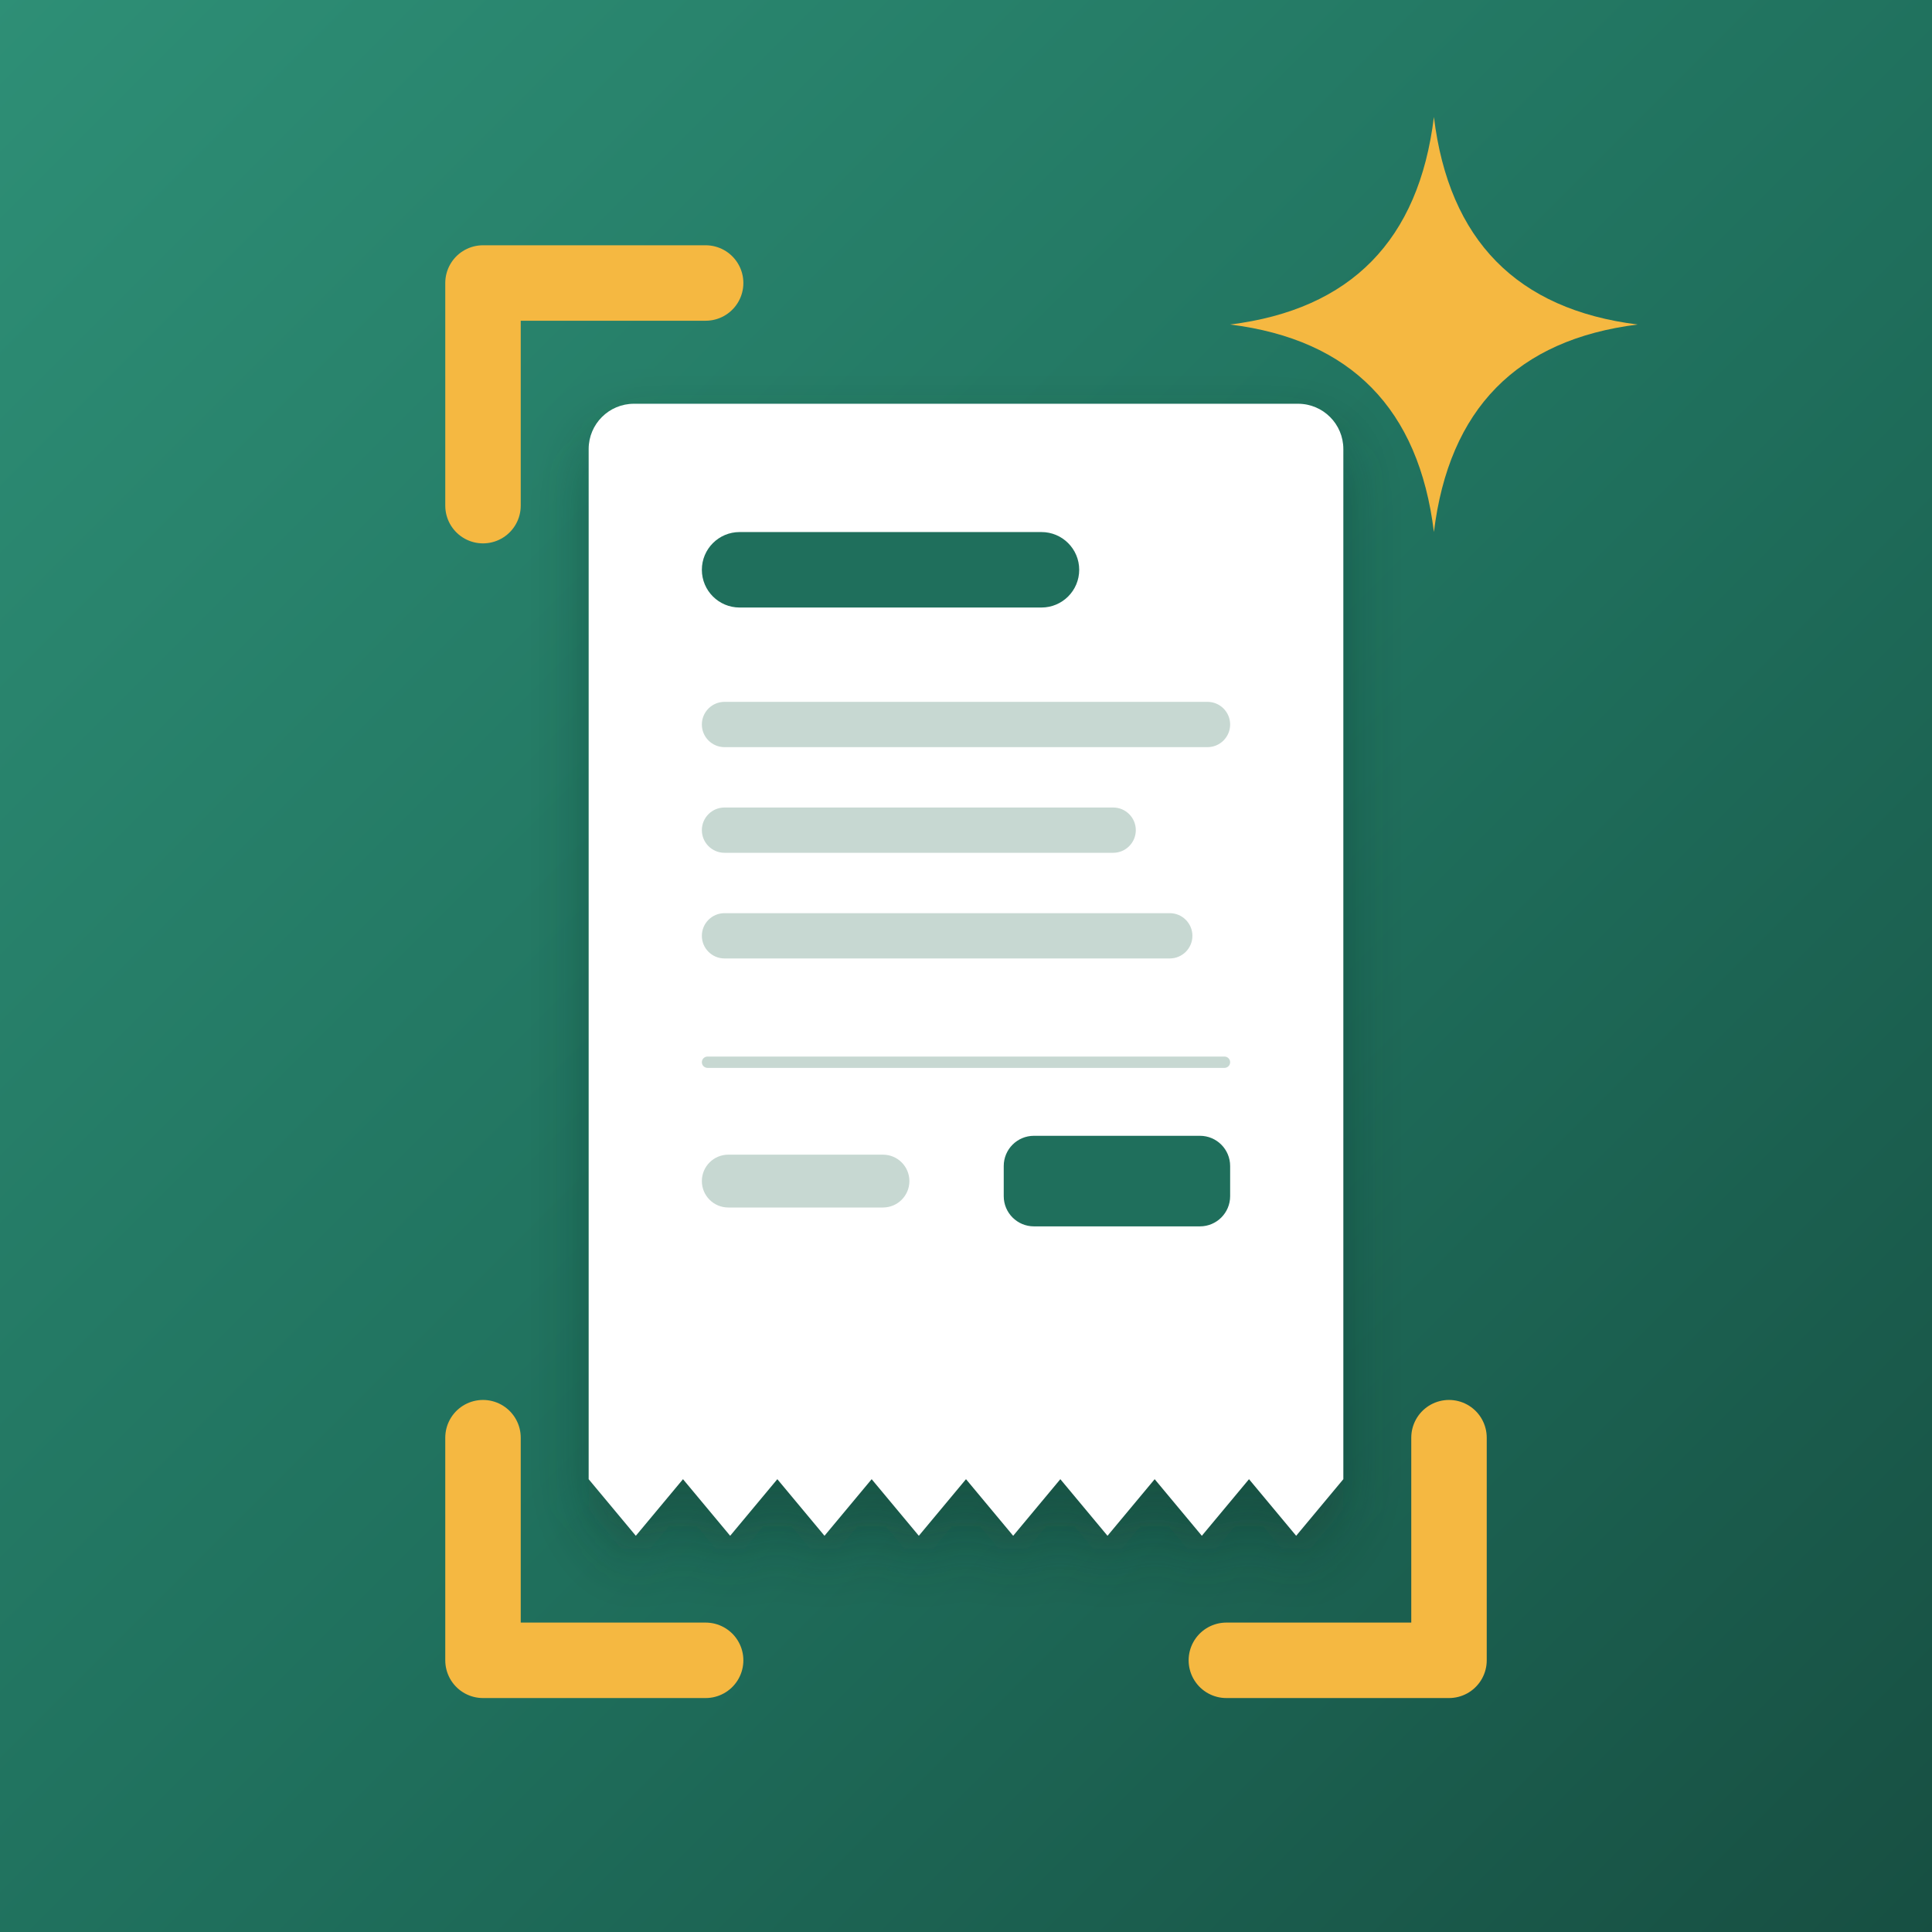
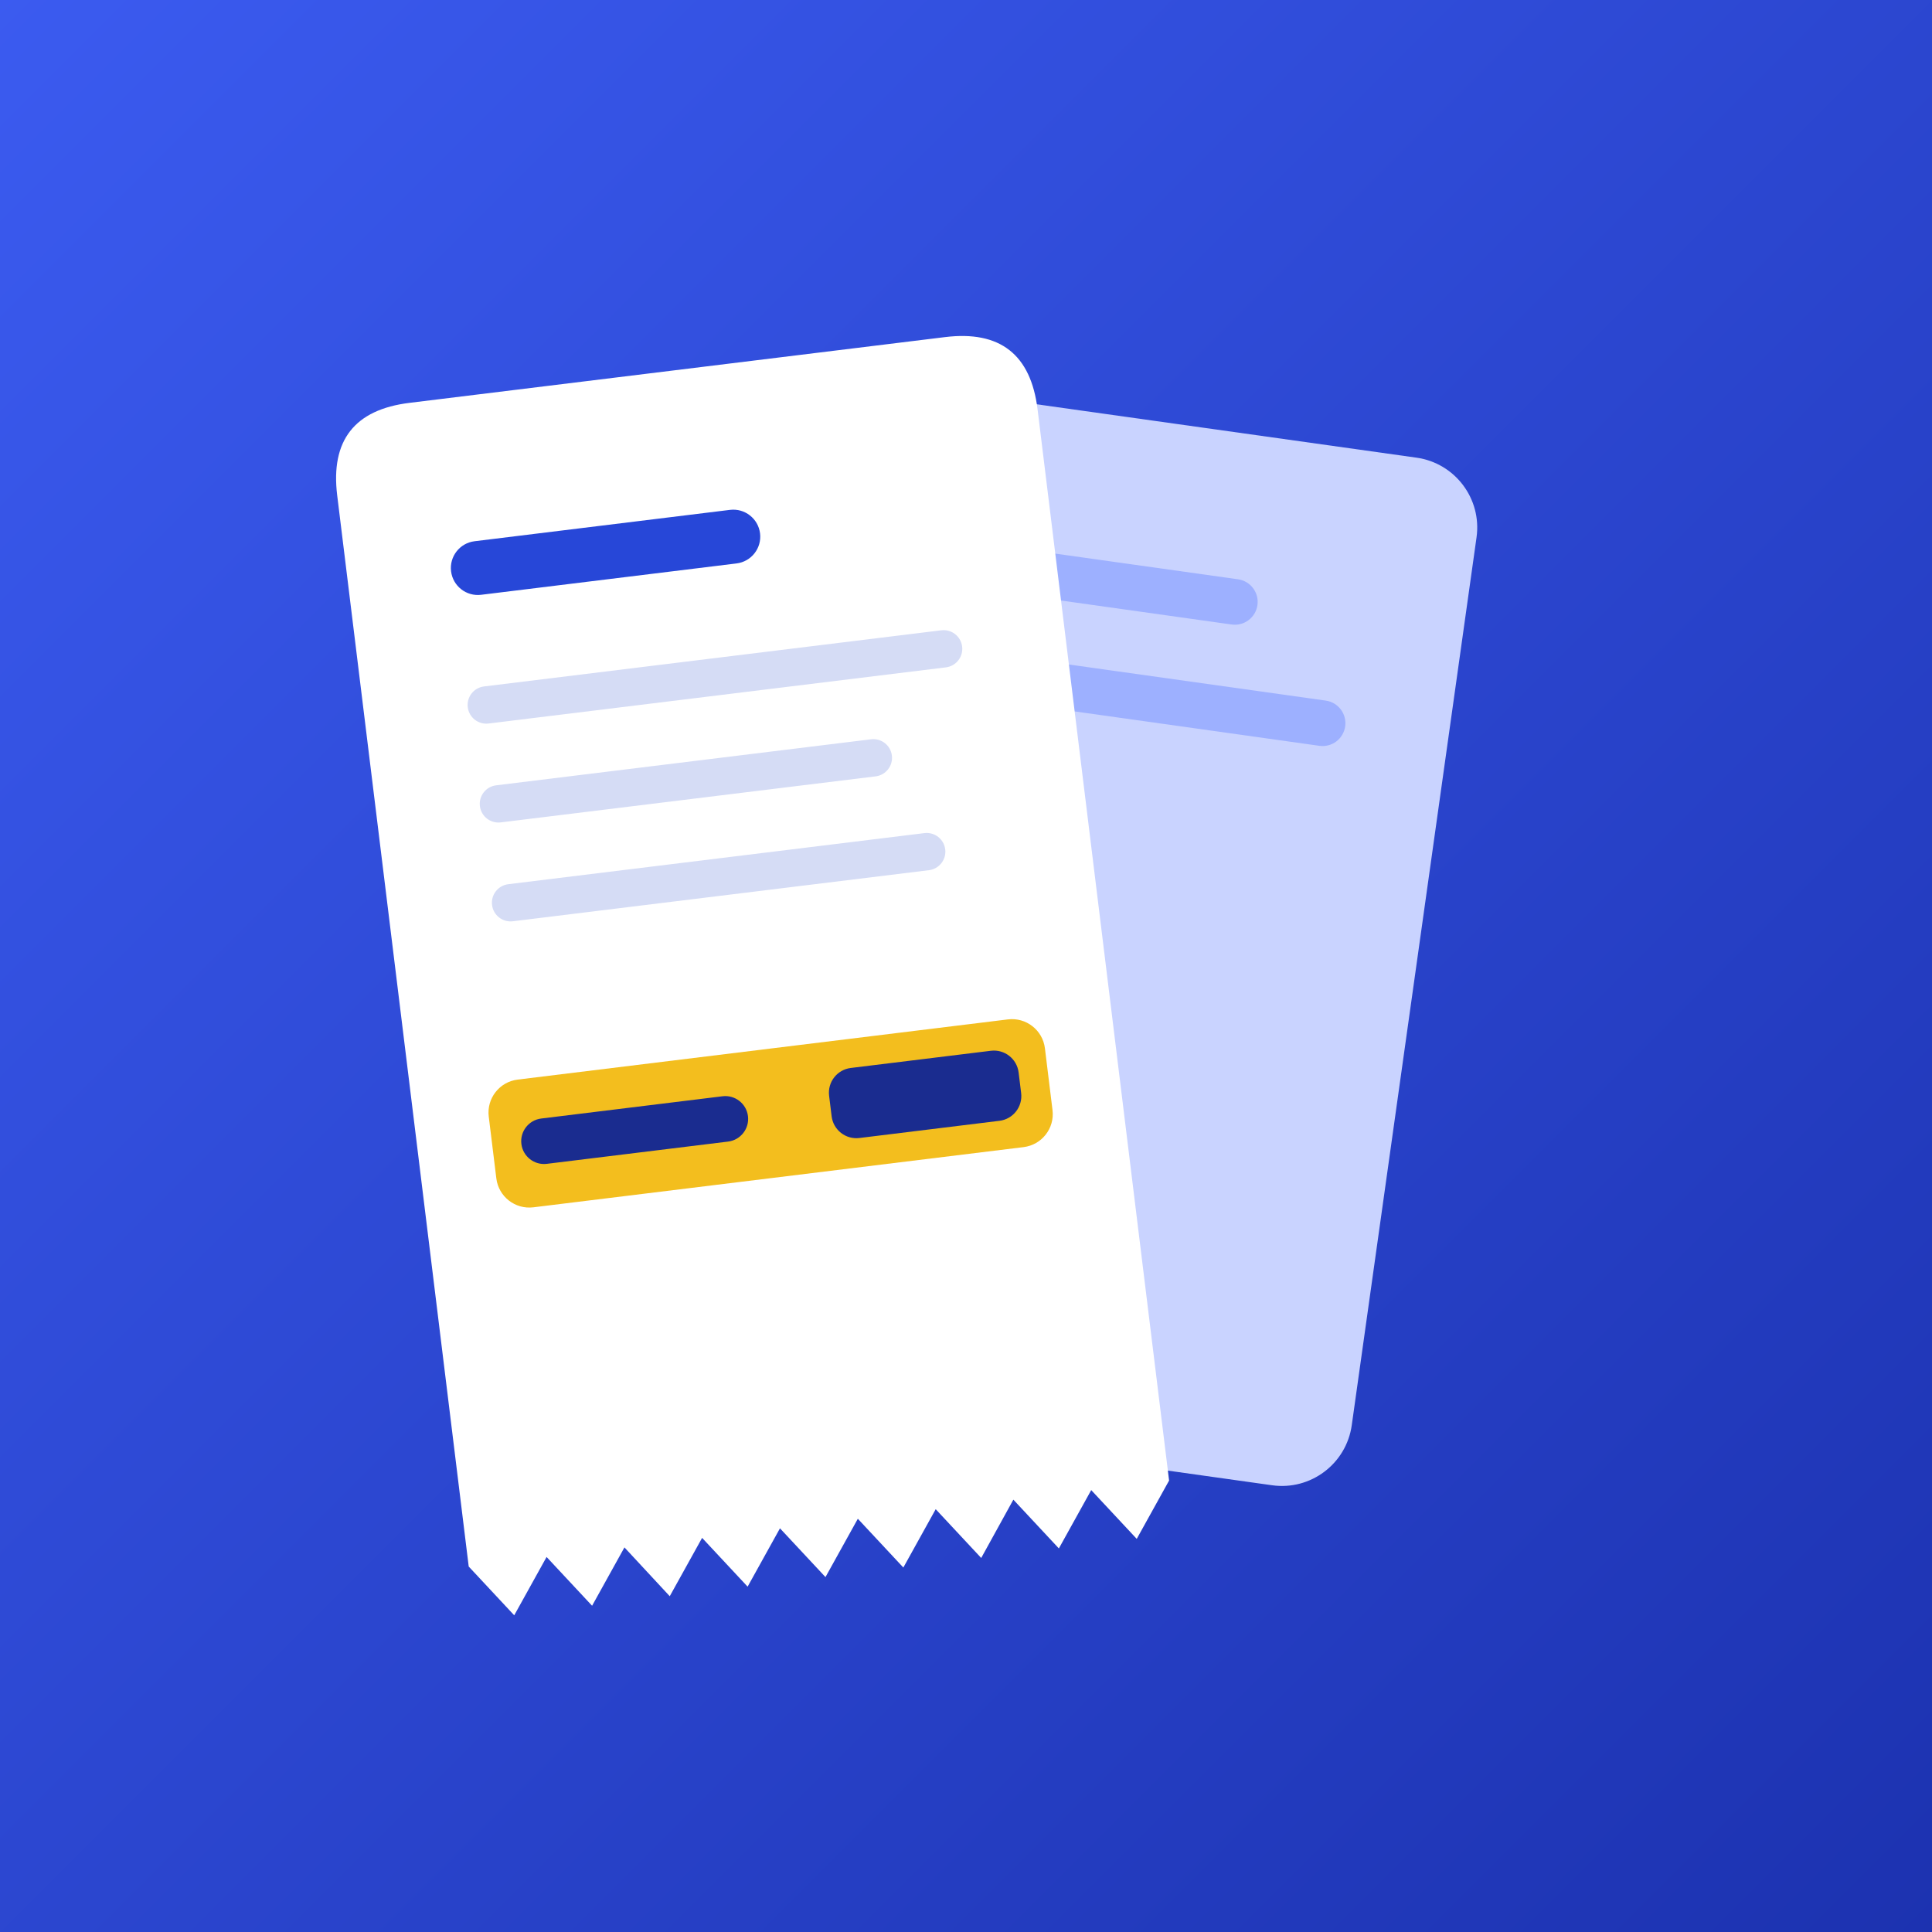
- <svg xmlns="http://www.w3.org/2000/svg" width="1024" height="1024" viewBox="0 0 1024 1024">
+ <svg xmlns="http://www.w3.org/2000/svg" viewBox="0 0 1024 1024">
  <defs>
-     <linearGradient id="bg" x1="0" y1="0" x2="1" y2="1">
-       <stop offset="0" stop-color="#2E8F76" />
-       <stop offset="0.55" stop-color="#1F6F5C" />
-       <stop offset="1" stop-color="#174F42" />
+     <linearGradient id="g" x1="0" y1="0" x2="1" y2="1">
+       <stop offset="0" stop-color="#3B5BF0" />
+       <stop offset="1" stop-color="#1C32B0" />
    </linearGradient>
-     <filter id="shadow" x="-20%" y="-20%" width="140%" height="140%">
-       <feGaussianBlur stdDeviation="16" />
-     </filter>
  </defs>
-   <rect width="1024" height="1024" fill="url(#bg)" />
-   <path d="M336,214 h352 a24,24 0 0 1 24,24 V784 l-25,30 l-25,-30 l-25,30 l-25,-30 l-25,30 l-25,-30 l-25,30 l-25,-30 l-25,30 l-25,-30 l-25,30 l-25,-30 l-25,30 l-25,-30 l-25,30 l-25,-30 V238 a24,24 0 0 1 24,-24 Z" transform="translate(0 16)" fill="#0B2C24" opacity="0.35" filter="url(#shadow)" />
-   <path d="M336,214 h352 a24,24 0 0 1 24,24 V784 l-25,30 l-25,-30 l-25,30 l-25,-30 l-25,30 l-25,-30 l-25,30 l-25,-30 l-25,30 l-25,-30 l-25,30 l-25,-30 l-25,30 l-25,-30 l-25,30 l-25,-30 V238 a24,24 0 0 1 24,-24 Z" fill="#FFFFFF" />
-   <rect x="372" y="282" width="200" height="40" rx="20" fill="#1F6F5C" />
-   <rect x="372" y="372" width="280" height="24" rx="12" fill="#C7D8D2" />
-   <rect x="372" y="428" width="230" height="24" rx="12" fill="#C7D8D2" />
-   <rect x="372" y="484" width="260" height="24" rx="12" fill="#C7D8D2" />
-   <rect x="372" y="560" width="280" height="6" rx="3" fill="#C7D8D2" />
-   <rect x="372" y="612" width="110" height="28" rx="14" fill="#C7D8D2" />
-   <rect x="532" y="602" width="120" height="48" rx="16" fill="#1F6F5C" />
-   <g fill="none" stroke="#F5B841" stroke-width="40" stroke-linecap="round" stroke-linejoin="round">
-     <path d="M256,268 V150 H374" />
-     <path d="M256,762 V880 H374" />
-     <path d="M768,762 V880 H650" />
+   <rect width="1024" height="1024" fill="url(#g)" />
+   <g transform="translate(512 515) scale(1.1) translate(-575 -522)">
+     <g transform="rotate(8 600 520)">
+       <rect x="410" y="250" width="380" height="500" rx="34" fill="#C9D3FF" />
+       <rect x="460" y="320" width="230" height="22" rx="11" fill="#9DB0FF" />
+       <rect x="460" y="372" width="280" height="22" rx="11" fill="#9DB0FF" />
+     </g>
+     <g transform="rotate(-7 470 510)">
+       <path d="M300,270 Q300,230 340,230 L600,230 Q640,230 640,270 L640,790 L621.1,816 L602.2,790 L583.3,816 L564.4,790 L545.6,816 L526.7,790 L507.8,816 L488.9,790 L470.0,816 L451.1,790 L432.2,816 L413.3,790 L394.4,816 L375.6,790 L356.7,816 L337.8,790 L318.9,816 L300.0,790 Z" fill="#FFFFFF" />
+       <rect x="350" y="300" width="150" height="26" rx="13" fill="#2747D8" />
+       <rect x="350" y="370" width="240" height="18" rx="9" fill="#D5DCF5" />
+       <rect x="350" y="418" width="200" height="18" rx="9" fill="#D5DCF5" />
+       <rect x="350" y="466" width="220" height="18" rx="9" fill="#D5DCF5" />
+       <rect x="336" y="560" width="270" height="62" rx="16" fill="#F2B705" opacity="0.9" />
+       <rect x="350" y="580" width="110" height="22" rx="11" fill="#1A2C8F" />
+       <rect x="500" y="574" width="92" height="34" rx="12" fill="#1A2C8F" />
+     </g>
  </g>
-   <path d="M760,62 Q772,160 868,172 Q772,184 760,282 Q748,184 652,172 Q748,160 760,62 Z" fill="#F5B841" />
</svg>
